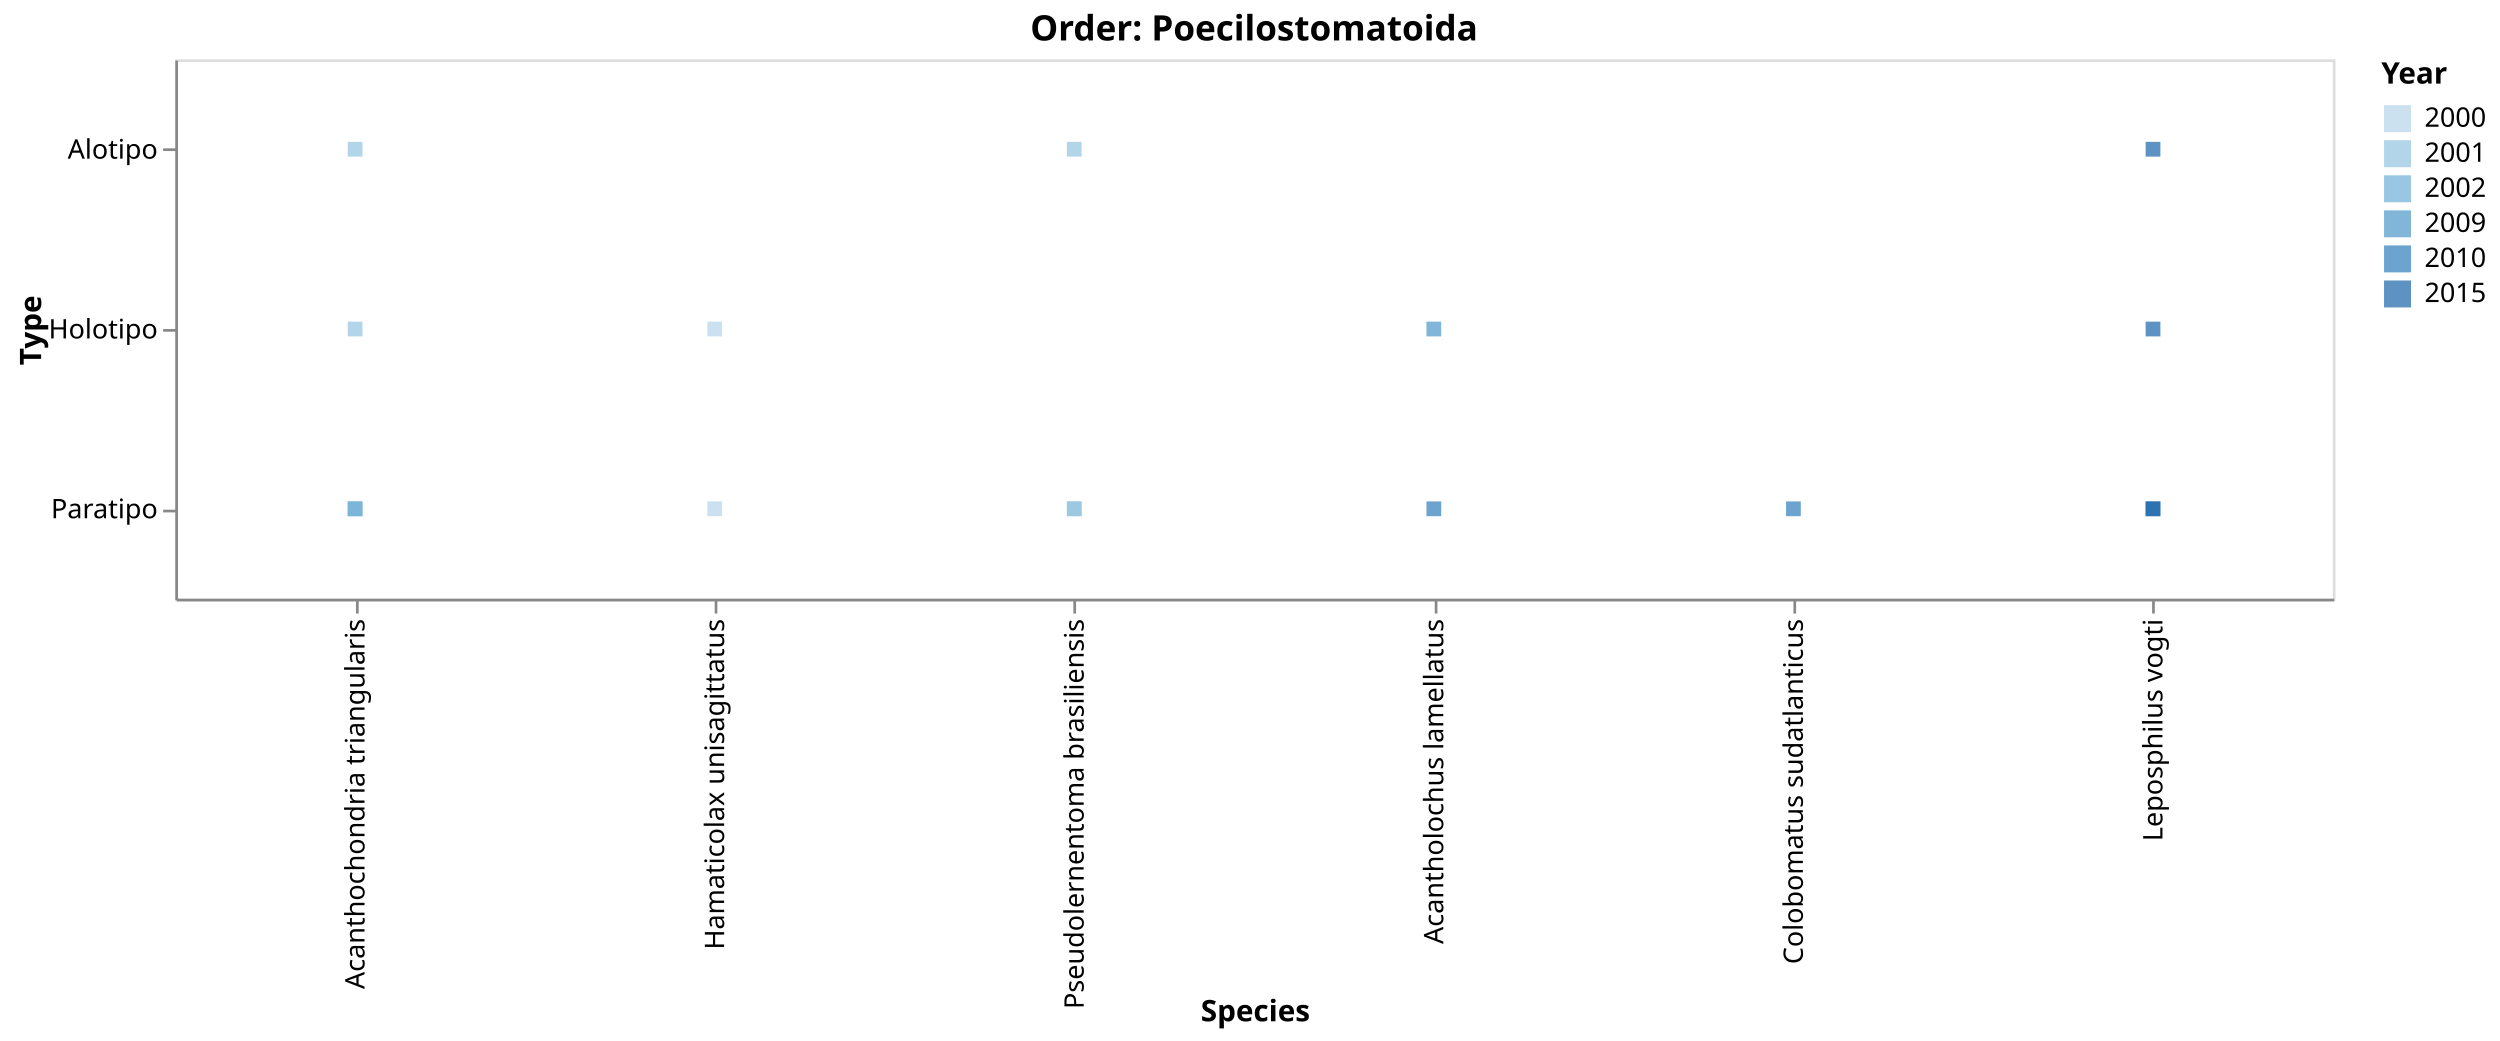
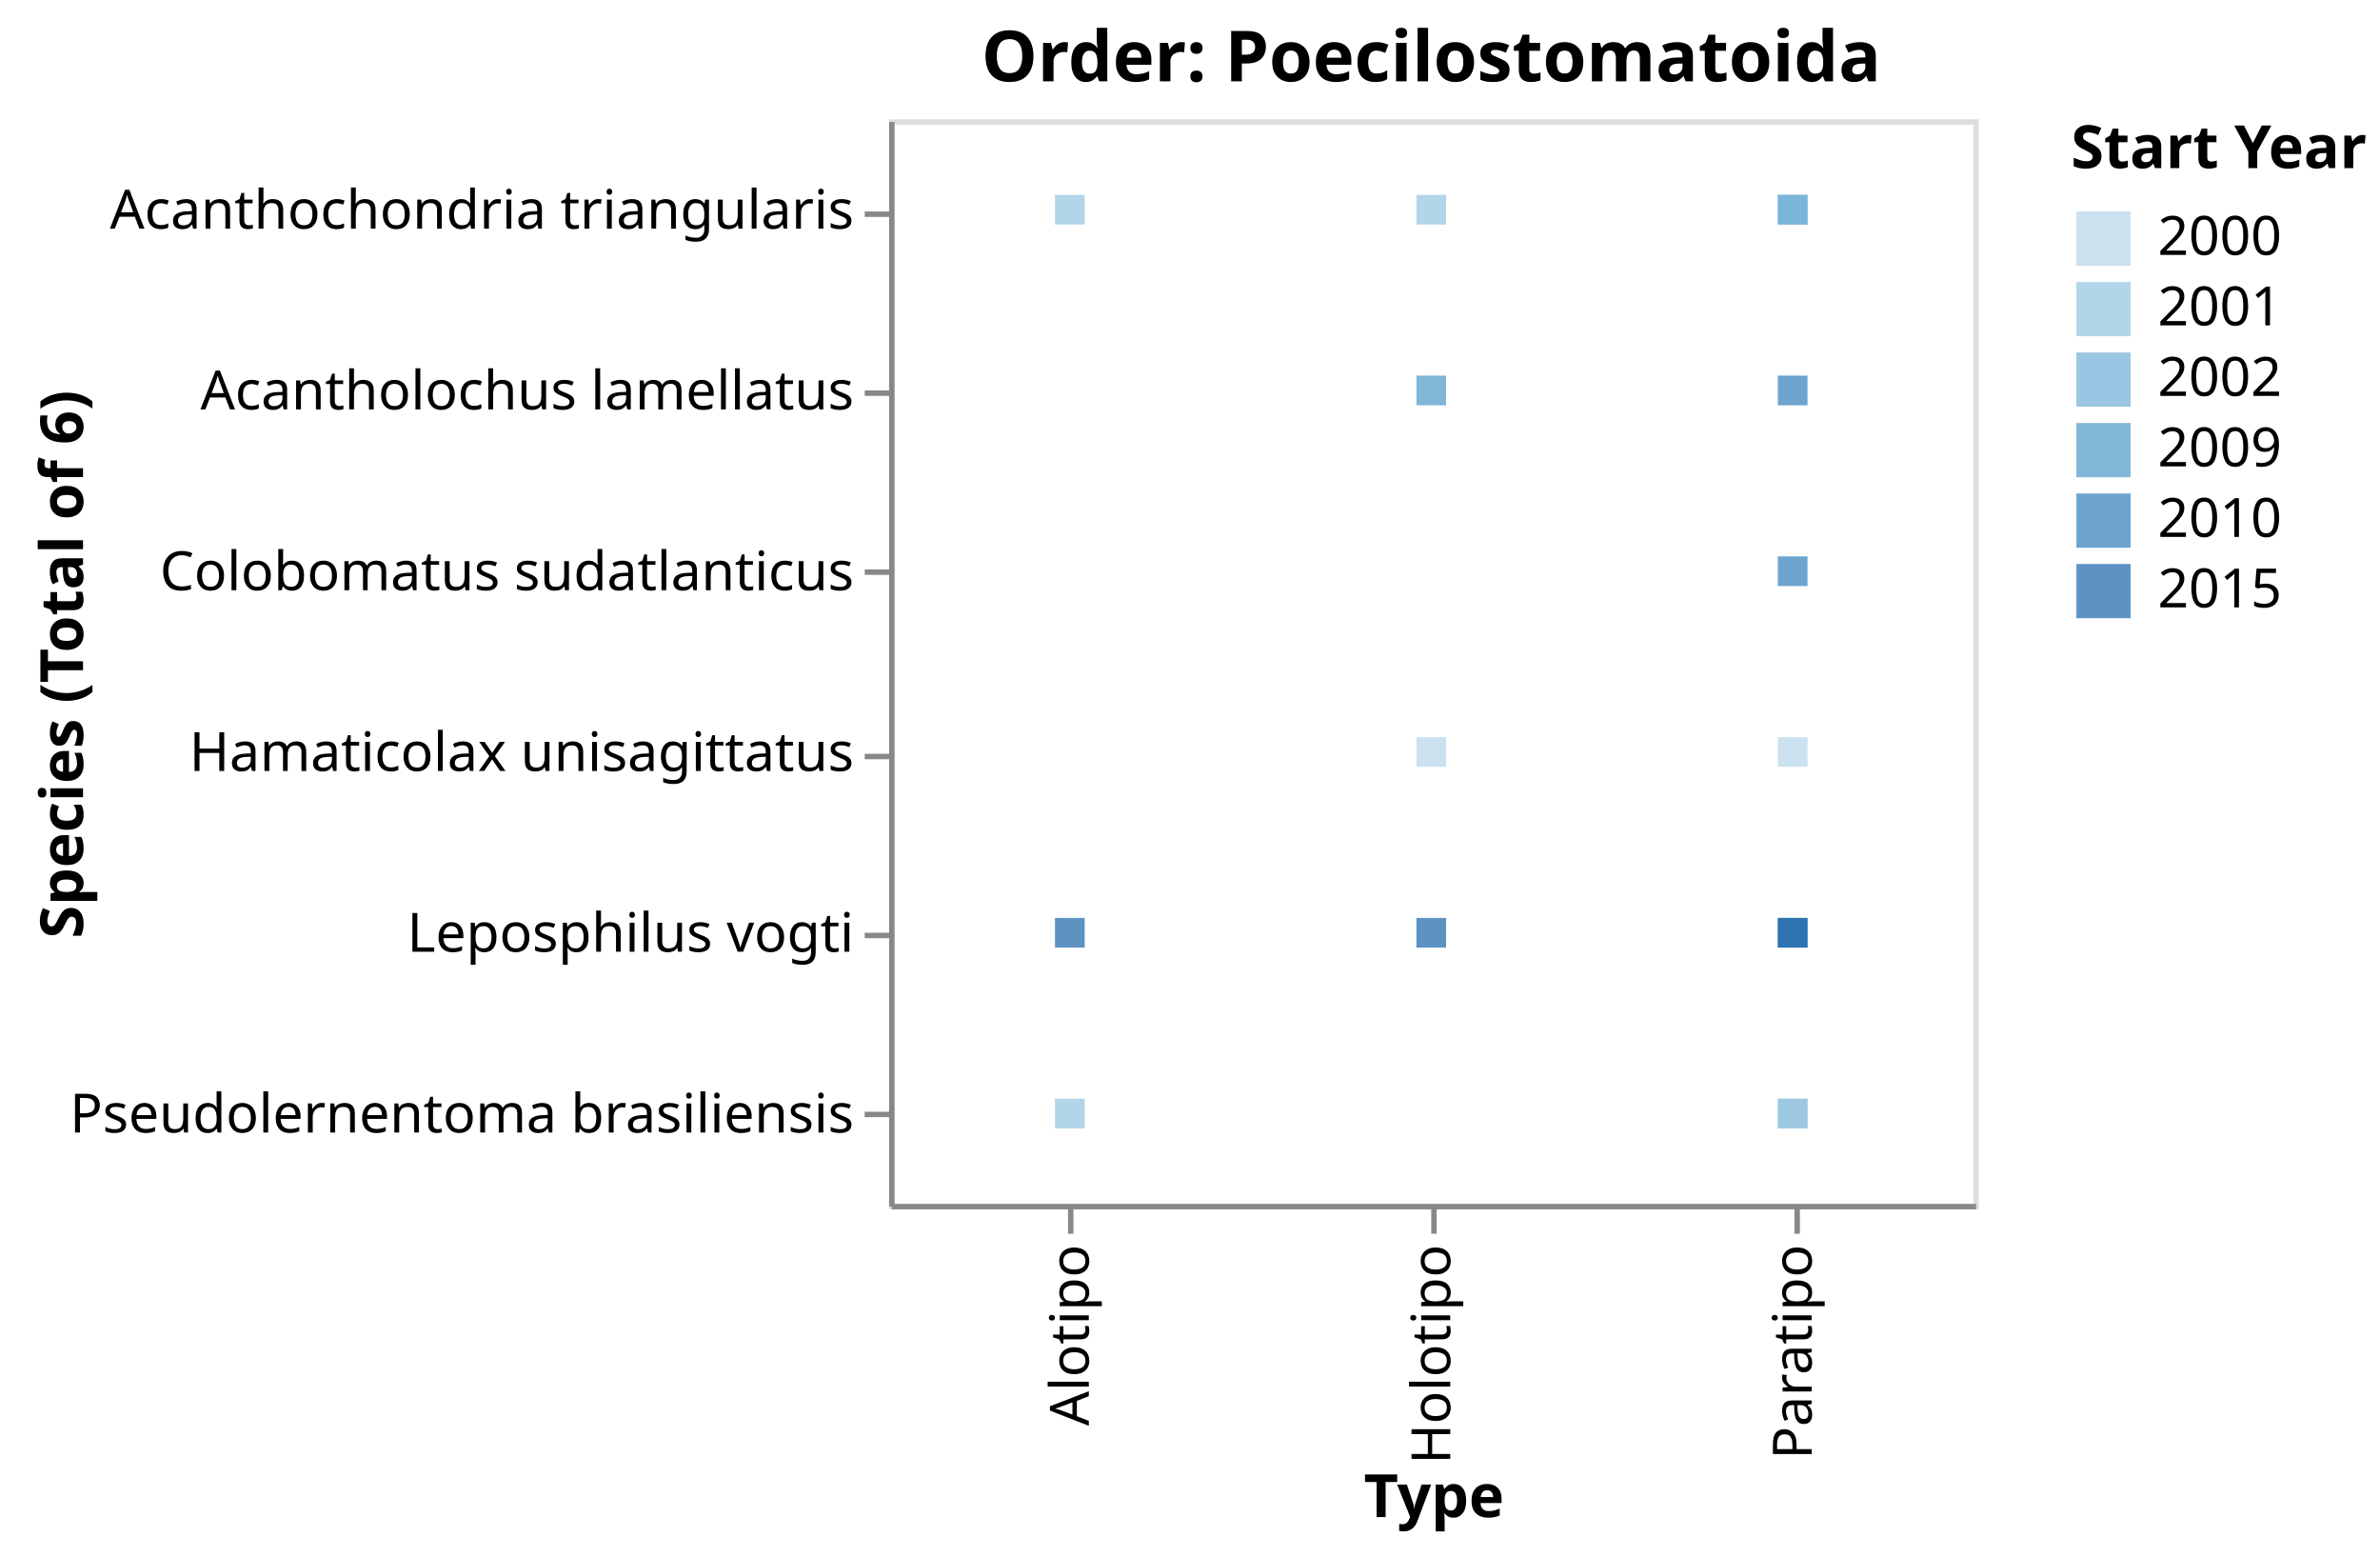
- <svg xmlns="http://www.w3.org/2000/svg" class="marks" width="927" height="386" viewBox="0 0 927 386" version="1.1">
-   <g transform="translate(65,22)">
+ <svg xmlns="http://www.w3.org/2000/svg" class="marks" width="439" height="287" viewBox="0 0 439 287" version="1.1">
+   <g transform="translate(164,22)">
    <g class="mark-group role-frame root">
      <g transform="translate(0,0)">
-         <path class="background" d="M0.5,0.5h800v200h-800Z" style="fill: none; stroke: #ddd;" />
+         <path class="background" d="M0.5,0.5h200v200h-200Z" style="fill: none; stroke: #ddd;" />
        <g>
          <g class="mark-symbol role-mark marks">
-             <path transform="translate(66.66667,100)" d="M-2.739,-2.739h5.477v5.477h-5.477Z" style="fill: rgb(147, 195, 223); stroke-width: 2; opacity: 0.7;" />
-             <path transform="translate(66.66667,33.33333)" d="M-2.739,-2.739h5.477v5.477h-5.477Z" style="fill: rgb(147, 195, 223); stroke-width: 2; opacity: 0.7;" />
-             <path transform="translate(66.66667,166.6667)" d="M-2.739,-2.739h5.477v5.477h-5.477Z" style="fill: rgb(147, 195, 223); stroke-width: 2; opacity: 0.7;" />
-             <path transform="translate(66.66667,166.6667)" d="M-2.739,-2.739h5.477v5.477h-5.477Z" style="fill: rgb(147, 195, 223); stroke-width: 2; opacity: 0.7;" />
-             <path transform="translate(66.66667,166.6667)" d="M-2.739,-2.739h5.477v5.477h-5.477Z" style="fill: rgb(109, 174, 213); stroke-width: 2; opacity: 0.7;" />
-             <path transform="translate(200,100)" d="M-2.739,-2.739h5.477v5.477h-5.477Z" style="fill: rgb(181, 212, 233); stroke-width: 2; opacity: 0.7;" />
-             <path transform="translate(200,166.6667)" d="M-2.739,-2.739h5.477v5.477h-5.477Z" style="fill: rgb(181, 212, 233); stroke-width: 2; opacity: 0.7;" />
-             <path transform="translate(333.3333,33.33333)" d="M-2.739,-2.739h5.477v5.477h-5.477Z" style="fill: rgb(147, 195, 223); stroke-width: 2; opacity: 0.7;" />
-             <path transform="translate(333.3333,166.6667)" d="M-2.739,-2.739h5.477v5.477h-5.477Z" style="fill: rgb(147, 195, 223); stroke-width: 2; opacity: 0.7;" />
-             <path transform="translate(333.3333,166.6667)" d="M-2.739,-2.739h5.477v5.477h-5.477Z" style="fill: rgb(147, 195, 223); stroke-width: 2; opacity: 0.7;" />
-             <path transform="translate(600,166.6667)" d="M-2.739,-2.739h5.477v5.477h-5.477Z" style="fill: rgb(47, 126, 187); stroke-width: 2; opacity: 0.7;" />
-             <path transform="translate(466.6667,100)" d="M-2.739,-2.739h5.477v5.477h-5.477Z" style="fill: rgb(75, 151, 201); stroke-width: 2; opacity: 0.7;" />
-             <path transform="translate(466.6667,166.6667)" d="M-2.739,-2.739h5.477v5.477h-5.477Z" style="fill: rgb(47, 126, 187); stroke-width: 2; opacity: 0.7;" />
-             <path transform="translate(733.3333,100)" d="M-2.739,-2.739h5.477v5.477h-5.477Z" style="fill: rgb(24, 100, 170); stroke-width: 2; opacity: 0.7;" />
-             <path transform="translate(733.3333,33.33333)" d="M-2.739,-2.739h5.477v5.477h-5.477Z" style="fill: rgb(24, 100, 170); stroke-width: 2; opacity: 0.7;" />
-             <path transform="translate(733.3333,166.6667)" d="M-2.739,-2.739h5.477v5.477h-5.477Z" style="fill: rgb(24, 100, 170); stroke-width: 2; opacity: 0.7;" />
-             <path transform="translate(733.3333,166.6667)" d="M-2.739,-2.739h5.477v5.477h-5.477Z" style="fill: rgb(24, 100, 170); stroke-width: 2; opacity: 0.7;" />
+             <path transform="translate(100,16.66667)" d="M-2.739,-2.739h5.477v5.477h-5.477Z" style="fill: rgb(147, 195, 223); stroke-width: 2; opacity: 0.7;" />
+             <path transform="translate(33.33333,16.66667)" d="M-2.739,-2.739h5.477v5.477h-5.477Z" style="fill: rgb(147, 195, 223); stroke-width: 2; opacity: 0.7;" />
+             <path transform="translate(166.6667,16.66667)" d="M-2.739,-2.739h5.477v5.477h-5.477Z" style="fill: rgb(147, 195, 223); stroke-width: 2; opacity: 0.7;" />
+             <path transform="translate(166.6667,16.66667)" d="M-2.739,-2.739h5.477v5.477h-5.477Z" style="fill: rgb(147, 195, 223); stroke-width: 2; opacity: 0.7;" />
+             <path transform="translate(166.6667,16.66667)" d="M-2.739,-2.739h5.477v5.477h-5.477Z" style="fill: rgb(109, 174, 213); stroke-width: 2; opacity: 0.7;" />
+             <path transform="translate(100,116.6667)" d="M-2.739,-2.739h5.477v5.477h-5.477Z" style="fill: rgb(181, 212, 233); stroke-width: 2; opacity: 0.7;" />
+             <path transform="translate(166.6667,116.6667)" d="M-2.739,-2.739h5.477v5.477h-5.477Z" style="fill: rgb(181, 212, 233); stroke-width: 2; opacity: 0.7;" />
+             <path transform="translate(33.33333,183.3333)" d="M-2.739,-2.739h5.477v5.477h-5.477Z" style="fill: rgb(147, 195, 223); stroke-width: 2; opacity: 0.7;" />
+             <path transform="translate(166.6667,183.3333)" d="M-2.739,-2.739h5.477v5.477h-5.477Z" style="fill: rgb(147, 195, 223); stroke-width: 2; opacity: 0.7;" />
+             <path transform="translate(166.6667,183.3333)" d="M-2.739,-2.739h5.477v5.477h-5.477Z" style="fill: rgb(147, 195, 223); stroke-width: 2; opacity: 0.7;" />
+             <path transform="translate(166.6667,83.33333)" d="M-2.739,-2.739h5.477v5.477h-5.477Z" style="fill: rgb(47, 126, 187); stroke-width: 2; opacity: 0.7;" />
+             <path transform="translate(100,50)" d="M-2.739,-2.739h5.477v5.477h-5.477Z" style="fill: rgb(75, 151, 201); stroke-width: 2; opacity: 0.7;" />
+             <path transform="translate(166.6667,50)" d="M-2.739,-2.739h5.477v5.477h-5.477Z" style="fill: rgb(47, 126, 187); stroke-width: 2; opacity: 0.7;" />
+             <path transform="translate(100,150)" d="M-2.739,-2.739h5.477v5.477h-5.477Z" style="fill: rgb(24, 100, 170); stroke-width: 2; opacity: 0.7;" />
+             <path transform="translate(33.33333,150)" d="M-2.739,-2.739h5.477v5.477h-5.477Z" style="fill: rgb(24, 100, 170); stroke-width: 2; opacity: 0.7;" />
+             <path transform="translate(166.6667,150)" d="M-2.739,-2.739h5.477v5.477h-5.477Z" style="fill: rgb(24, 100, 170); stroke-width: 2; opacity: 0.7;" />
+             <path transform="translate(166.6667,150)" d="M-2.739,-2.739h5.477v5.477h-5.477Z" style="fill: rgb(24, 100, 170); stroke-width: 2; opacity: 0.7;" />
          </g>
          <g class="mark-group role-legend">
-             <g transform="translate(818,0)">
-               <path class="background" d="M0,0h39v92h-39Z" style="pointer-events: none; fill: none;" />
+             <g transform="translate(218,0)">
+               <path class="background" d="M0,0h52v92h-52Z" style="pointer-events: none; fill: none;" />
              <g>
                <g class="mark-group role-legend-entry">
                  <g transform="translate(0,16)">
                    <path class="background" d="M0,0h0v0h0Z" style="pointer-events: none; fill: none;" />
                    <g>
                      <g class="mark-group role-scope">
                        <g transform="translate(0,0)">
                          <path class="background" d="M0,0h38.246v11h-38.246Z" style="pointer-events: none; fill: none; opacity: 1;" />
                          <g>
                            <g class="mark-symbol role-legend-symbol" style="pointer-events: none;">
                              <path transform="translate(6,6)" d="M-5,-5h10v10h-10Z" style="fill: rgb(181, 212, 233); stroke-width: 1.5; opacity: 0.7;" />
                            </g>
                            <g class="mark-text role-legend-label" style="pointer-events: none;">
                              <text text-anchor="start" transform="translate(16,9)" style="font-family: sans-serif; font-size: 10px; fill: #000; opacity: 1;">2000</text>
                            </g>
                          </g>
                          <path class="foreground" d="" style="pointer-events: none; display: none; fill: none;" />
                        </g>
                        <g transform="translate(0,13)">
                          <path class="background" d="M0,0h38.246v11h-38.246Z" style="pointer-events: none; fill: none; opacity: 1;" />
                          <g>
                            <g class="mark-symbol role-legend-symbol" style="pointer-events: none;">
                              <path transform="translate(6,6)" d="M-5,-5h10v10h-10Z" style="fill: rgb(147, 195, 223); stroke-width: 1.5; opacity: 0.7;" />
                            </g>
                            <g class="mark-text role-legend-label" style="pointer-events: none;">
                              <text text-anchor="start" transform="translate(16,9)" style="font-family: sans-serif; font-size: 10px; fill: #000; opacity: 1;">2001</text>
                            </g>
                          </g>
                          <path class="foreground" d="" style="pointer-events: none; display: none; fill: none;" />
                        </g>
                        <g transform="translate(0,26)">
                          <path class="background" d="M0,0h38.246v11h-38.246Z" style="pointer-events: none; fill: none; opacity: 1;" />
                          <g>
                            <g class="mark-symbol role-legend-symbol" style="pointer-events: none;">
                              <path transform="translate(6,6)" d="M-5,-5h10v10h-10Z" style="fill: rgb(109, 174, 213); stroke-width: 1.5; opacity: 0.7;" />
                            </g>
                            <g class="mark-text role-legend-label" style="pointer-events: none;">
                              <text text-anchor="start" transform="translate(16,9)" style="font-family: sans-serif; font-size: 10px; fill: #000; opacity: 1;">2002</text>
                            </g>
                          </g>
                          <path class="foreground" d="" style="pointer-events: none; display: none; fill: none;" />
                        </g>
                        <g transform="translate(0,39)">
                          <path class="background" d="M0,0h38.246v11h-38.246Z" style="pointer-events: none; fill: none; opacity: 1;" />
                          <g>
                            <g class="mark-symbol role-legend-symbol" style="pointer-events: none;">
                              <path transform="translate(6,6)" d="M-5,-5h10v10h-10Z" style="fill: rgb(75, 151, 201); stroke-width: 1.5; opacity: 0.7;" />
                            </g>
                            <g class="mark-text role-legend-label" style="pointer-events: none;">
                              <text text-anchor="start" transform="translate(16,9)" style="font-family: sans-serif; font-size: 10px; fill: #000; opacity: 1;">2009</text>
                            </g>
                          </g>
                          <path class="foreground" d="" style="pointer-events: none; display: none; fill: none;" />
                        </g>
                        <g transform="translate(0,52)">
                          <path class="background" d="M0,0h38.246v11h-38.246Z" style="pointer-events: none; fill: none; opacity: 1;" />
                          <g>
                            <g class="mark-symbol role-legend-symbol" style="pointer-events: none;">
                              <path transform="translate(6,6)" d="M-5,-5h10v10h-10Z" style="fill: rgb(47, 126, 187); stroke-width: 1.5; opacity: 0.7;" />
                            </g>
                            <g class="mark-text role-legend-label" style="pointer-events: none;">
                              <text text-anchor="start" transform="translate(16,9)" style="font-family: sans-serif; font-size: 10px; fill: #000; opacity: 1;">2010</text>
                            </g>
                          </g>
                          <path class="foreground" d="" style="pointer-events: none; display: none; fill: none;" />
                        </g>
                        <g transform="translate(0,65)">
                          <path class="background" d="M0,0h38.246v11h-38.246Z" style="pointer-events: none; fill: none; opacity: 1;" />
                          <g>
                            <g class="mark-symbol role-legend-symbol" style="pointer-events: none;">
                              <path transform="translate(6,6)" d="M-5,-5h10v10h-10Z" style="fill: rgb(24, 100, 170); stroke-width: 1.5; opacity: 0.7;" />
                            </g>
                            <g class="mark-text role-legend-label" style="pointer-events: none;">
                              <text text-anchor="start" transform="translate(16,9)" style="font-family: sans-serif; font-size: 10px; fill: #000; opacity: 1;">2015</text>
                            </g>
                          </g>
                          <path class="foreground" d="" style="pointer-events: none; display: none; fill: none;" />
                        </g>
                      </g>
                    </g>
                    <path class="foreground" d="" style="pointer-events: none; display: none; fill: none;" />
                  </g>
                </g>
                <g class="mark-text role-legend-title" style="pointer-events: none;">
-                   <text text-anchor="start" transform="translate(0,9)" style="font-family: sans-serif; font-size: 11px; font-weight: bold; fill: #000; opacity: 1;">Year</text>
+                   <text text-anchor="start" transform="translate(0,9)" style="font-family: sans-serif; font-size: 11px; font-weight: bold; fill: #000; opacity: 1;">Start Year</text>
                </g>
              </g>
              <path class="foreground" d="" style="pointer-events: none; display: none; fill: none;" />
            </g>
          </g>
          <g class="mark-group role-title">
-             <g transform="translate(400,-17)">
+             <g transform="translate(100,-17)">
              <path class="background" d="M0,0h0v0h0Z" style="pointer-events: none; fill: none;" />
              <g>
                <g class="mark-text role-title-text" style="pointer-events: none;">
                  <text text-anchor="middle" transform="translate(0,10)" style="font-family: sans-serif; font-size: 13px; font-weight: bold; fill: #000; opacity: 1;">Order: Poecilostomatoida</text>
                </g>
              </g>
              <path class="foreground" d="" style="pointer-events: none; display: none; fill: none;" />
            </g>
          </g>
          <g class="mark-group role-axis">
            <g transform="translate(0.5,200.5)">
              <path class="background" d="M0,0h0v0h0Z" style="pointer-events: none; fill: none;" />
              <g>
                <g class="mark-rule role-axis-tick" style="pointer-events: none;">
-                   <line transform="translate(67,0)" x2="0" y2="5" style="fill: none; stroke: #888; stroke-width: 1; opacity: 1;" />
-                   <line transform="translate(200,0)" x2="0" y2="5" style="fill: none; stroke: #888; stroke-width: 1; opacity: 1;" />
-                   <line transform="translate(333,0)" x2="0" y2="5" style="fill: none; stroke: #888; stroke-width: 1; opacity: 1;" />
-                   <line transform="translate(467,0)" x2="0" y2="5" style="fill: none; stroke: #888; stroke-width: 1; opacity: 1;" />
-                   <line transform="translate(600,0)" x2="0" y2="5" style="fill: none; stroke: #888; stroke-width: 1; opacity: 1;" />
-                   <line transform="translate(733,0)" x2="0" y2="5" style="fill: none; stroke: #888; stroke-width: 1; opacity: 1;" />
+                   <line transform="translate(33,0)" x2="0" y2="5" style="fill: none; stroke: #888; stroke-width: 1; opacity: 1;" />
+                   <line transform="translate(100,0)" x2="0" y2="5" style="fill: none; stroke: #888; stroke-width: 1; opacity: 1;" />
+                   <line transform="translate(167,0)" x2="0" y2="5" style="fill: none; stroke: #888; stroke-width: 1; opacity: 1;" />
                </g>
                <g class="mark-text role-axis-label" style="pointer-events: none;">
-                   <text text-anchor="end" transform="translate(66.66667,7) rotate(270) translate(0,3)" style="font-family: sans-serif; font-size: 10px; fill: #000; opacity: 1;">Acanthochondria triangularis</text>
-                   <text text-anchor="end" transform="translate(200,7) rotate(270) translate(0,3)" style="font-family: sans-serif; font-size: 10px; fill: #000; opacity: 1;">Hamaticolax unisagittatus</text>
-                   <text text-anchor="end" transform="translate(333.3333,7) rotate(270) translate(0,3)" style="font-family: sans-serif; font-size: 10px; fill: #000; opacity: 1;">Pseudolernentoma brasiliensis</text>
-                   <text text-anchor="end" transform="translate(466.6667,7) rotate(270) translate(0,3)" style="font-family: sans-serif; font-size: 10px; fill: #000; opacity: 1;">Acantholochus lamellatus</text>
-                   <text text-anchor="end" transform="translate(600,7) rotate(270) translate(0,3)" style="font-family: sans-serif; font-size: 10px; fill: #000; opacity: 1;">Colobomatus sudatlanticus</text>
-                   <text text-anchor="end" transform="translate(733.3333,7) rotate(270) translate(0,3)" style="font-family: sans-serif; font-size: 10px; fill: #000; opacity: 1;">Leposphilus vogti</text>
+                   <text text-anchor="end" transform="translate(33.33333,7) rotate(270) translate(0,3)" style="font-family: sans-serif; font-size: 10px; fill: #000; opacity: 1;">Alotipo</text>
+                   <text text-anchor="end" transform="translate(100,7) rotate(270) translate(0,3)" style="font-family: sans-serif; font-size: 10px; fill: #000; opacity: 1;">Holotipo</text>
+                   <text text-anchor="end" transform="translate(166.6667,7) rotate(270) translate(0,3)" style="font-family: sans-serif; font-size: 10px; fill: #000; opacity: 1;">Paratipo</text>
                </g>
                <g class="mark-rule role-axis-domain" style="pointer-events: none;">
-                   <line transform="translate(0,0)" x2="800" y2="0" style="fill: none; stroke: #888; stroke-width: 1; opacity: 1;" />
+                   <line transform="translate(0,0)" x2="200" y2="0" style="fill: none; stroke: #888; stroke-width: 1; opacity: 1;" />
                </g>
                <g class="mark-text role-axis-title" style="pointer-events: none;">
-                   <text text-anchor="middle" transform="translate(400,156.1865)" style="font-family: sans-serif; font-size: 11px; font-weight: bold; fill: #000; opacity: 1;">Species</text>
+                   <text text-anchor="middle" transform="translate(100,57.24609)" style="font-family: sans-serif; font-size: 11px; font-weight: bold; fill: #000; opacity: 1;">Type</text>
                </g>
              </g>
              <path class="foreground" d="" style="pointer-events: none; display: none; fill: none;" />
            </g>
          </g>
          <g class="mark-group role-axis">
            <g transform="translate(0.5,0.5)">
              <path class="background" d="M0,0h0v0h0Z" style="pointer-events: none; fill: none;" />
              <g>
                <g class="mark-rule role-axis-tick" style="pointer-events: none;">
-                   <line transform="translate(0,33)" x2="-5" y2="0" style="fill: none; stroke: #888; stroke-width: 1; opacity: 1;" />
-                   <line transform="translate(0,100)" x2="-5" y2="0" style="fill: none; stroke: #888; stroke-width: 1; opacity: 1;" />
-                   <line transform="translate(0,167)" x2="-5" y2="0" style="fill: none; stroke: #888; stroke-width: 1; opacity: 1;" />
+                   <line transform="translate(0,17)" x2="-5" y2="0" style="fill: none; stroke: #888; stroke-width: 1; opacity: 1;" />
+                   <line transform="translate(0,50)" x2="-5" y2="0" style="fill: none; stroke: #888; stroke-width: 1; opacity: 1;" />
+                   <line transform="translate(0,83)" x2="-5" y2="0" style="fill: none; stroke: #888; stroke-width: 1; opacity: 1;" />
+                   <line transform="translate(0,117)" x2="-5" y2="0" style="fill: none; stroke: #888; stroke-width: 1; opacity: 1;" />
+                   <line transform="translate(0,150)" x2="-5" y2="0" style="fill: none; stroke: #888; stroke-width: 1; opacity: 1;" />
+                   <line transform="translate(0,183)" x2="-5" y2="0" style="fill: none; stroke: #888; stroke-width: 1; opacity: 1;" />
                </g>
                <g class="mark-text role-axis-label" style="pointer-events: none;">
-                   <text text-anchor="end" transform="translate(-7,36.33333)" style="font-family: sans-serif; font-size: 10px; fill: #000; opacity: 1;">Alotipo</text>
-                   <text text-anchor="end" transform="translate(-7,103)" style="font-family: sans-serif; font-size: 10px; fill: #000; opacity: 1;">Holotipo</text>
-                   <text text-anchor="end" transform="translate(-7,169.6667)" style="font-family: sans-serif; font-size: 10px; fill: #000; opacity: 1;">Paratipo</text>
+                   <text text-anchor="end" transform="translate(-7,19.66667)" style="font-family: sans-serif; font-size: 10px; fill: #000; opacity: 1;">Acanthochondria triangularis</text>
+                   <text text-anchor="end" transform="translate(-7,53)" style="font-family: sans-serif; font-size: 10px; fill: #000; opacity: 1;">Acantholochus lamellatus</text>
+                   <text text-anchor="end" transform="translate(-7,86.33333)" style="font-family: sans-serif; font-size: 10px; fill: #000; opacity: 1;">Colobomatus sudatlanticus</text>
+                   <text text-anchor="end" transform="translate(-7,119.6667)" style="font-family: sans-serif; font-size: 10px; fill: #000; opacity: 1;">Hamaticolax unisagittatus</text>
+                   <text text-anchor="end" transform="translate(-7,153)" style="font-family: sans-serif; font-size: 10px; fill: #000; opacity: 1;">Leposphilus vogti</text>
+                   <text text-anchor="end" transform="translate(-7,186.3333)" style="font-family: sans-serif; font-size: 10px; fill: #000; opacity: 1;">Pseudolernentoma brasiliensis</text>
                </g>
                <g class="mark-rule role-axis-domain" style="pointer-events: none;">
                  <line transform="translate(0,0)" x2="0" y2="200" style="fill: none; stroke: #888; stroke-width: 1; opacity: 1;" />
                </g>
                <g class="mark-text role-axis-title" style="pointer-events: none;">
-                   <text text-anchor="middle" transform="translate(-48.24609,100) rotate(-90) translate(0,-2)" style="font-family: sans-serif; font-size: 11px; font-weight: bold; fill: #000; opacity: 1;">Type</text>
+                   <text text-anchor="middle" transform="translate(-147.1865,100) rotate(-90) translate(0,-2)" style="font-family: sans-serif; font-size: 11px; font-weight: bold; fill: #000; opacity: 1;">Species (Total of 6)</text>
                </g>
              </g>
              <path class="foreground" d="" style="pointer-events: none; display: none; fill: none;" />
            </g>
          </g>
        </g>
        <path class="foreground" d="" style="display: none; fill: none;" />
      </g>
    </g>
  </g>
</svg>
